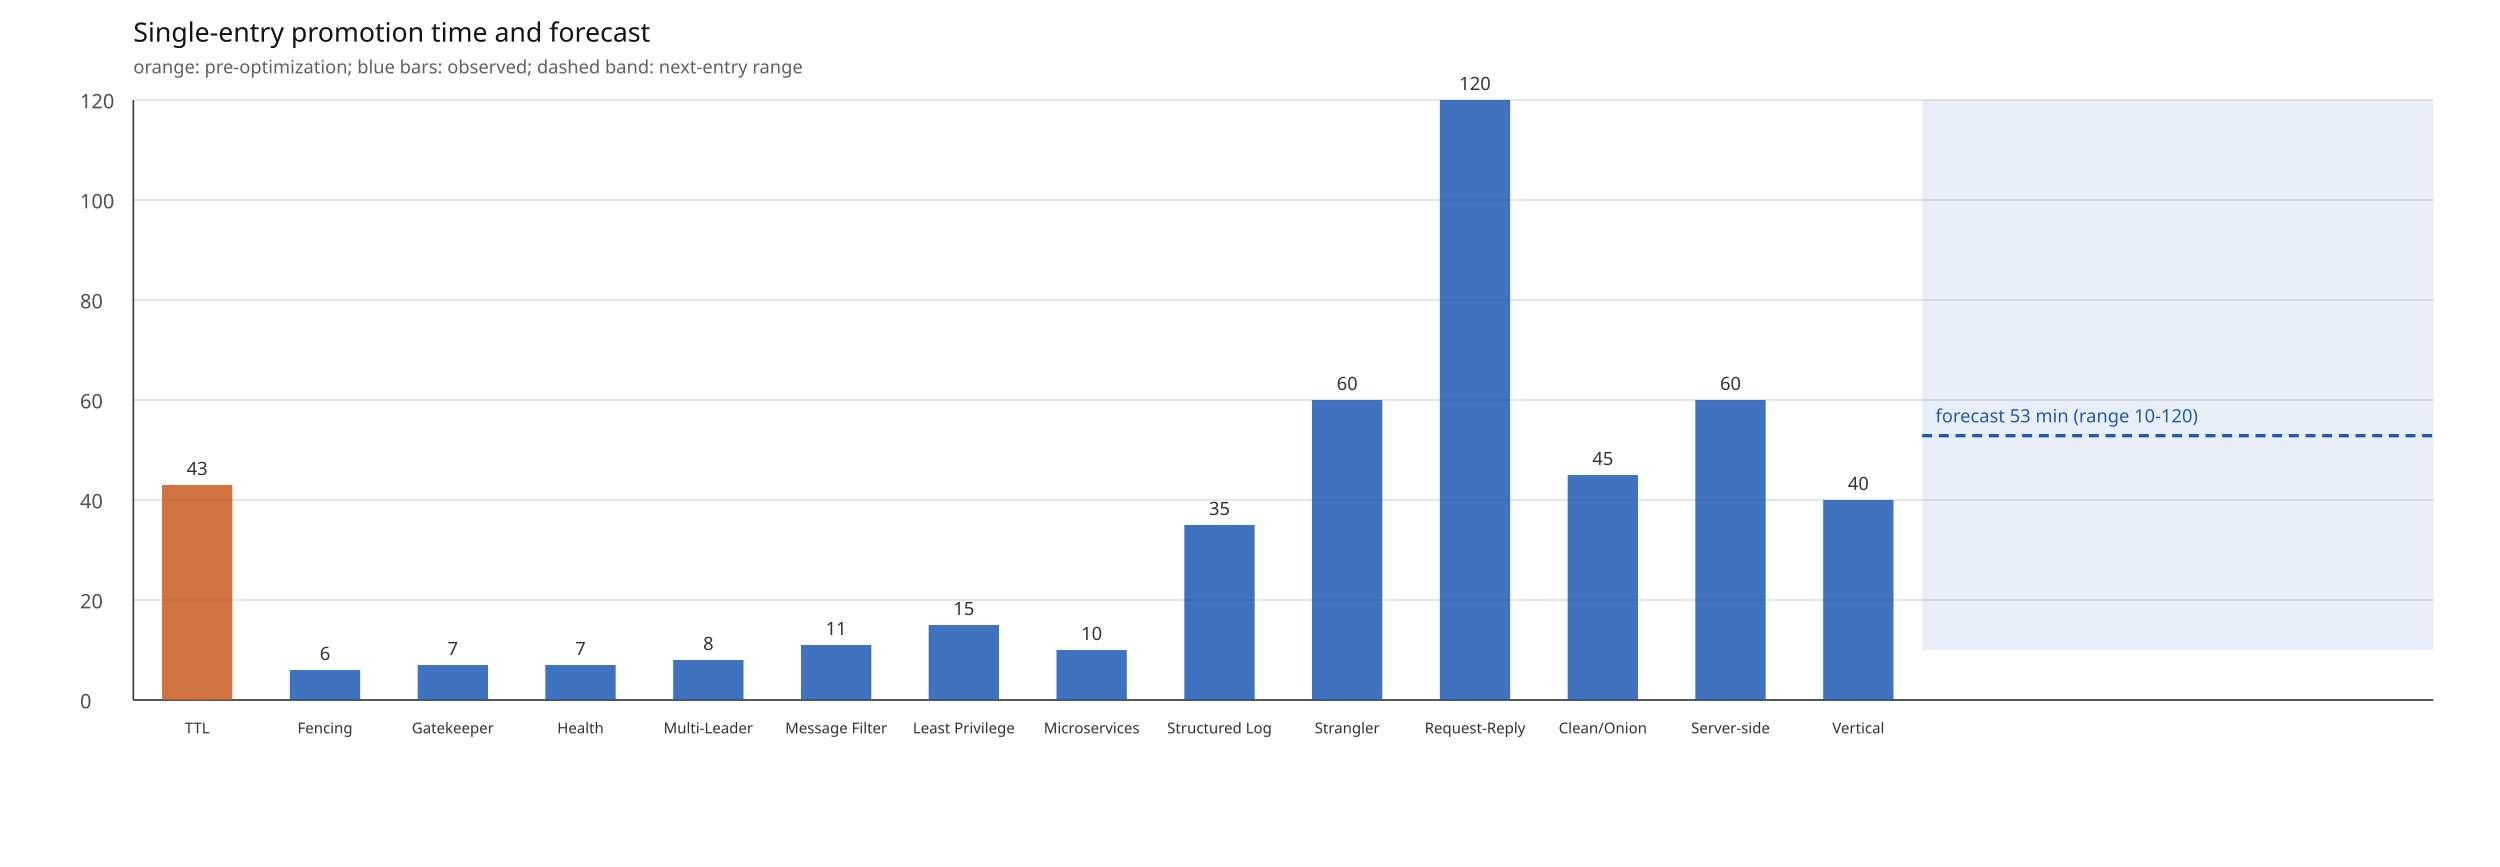
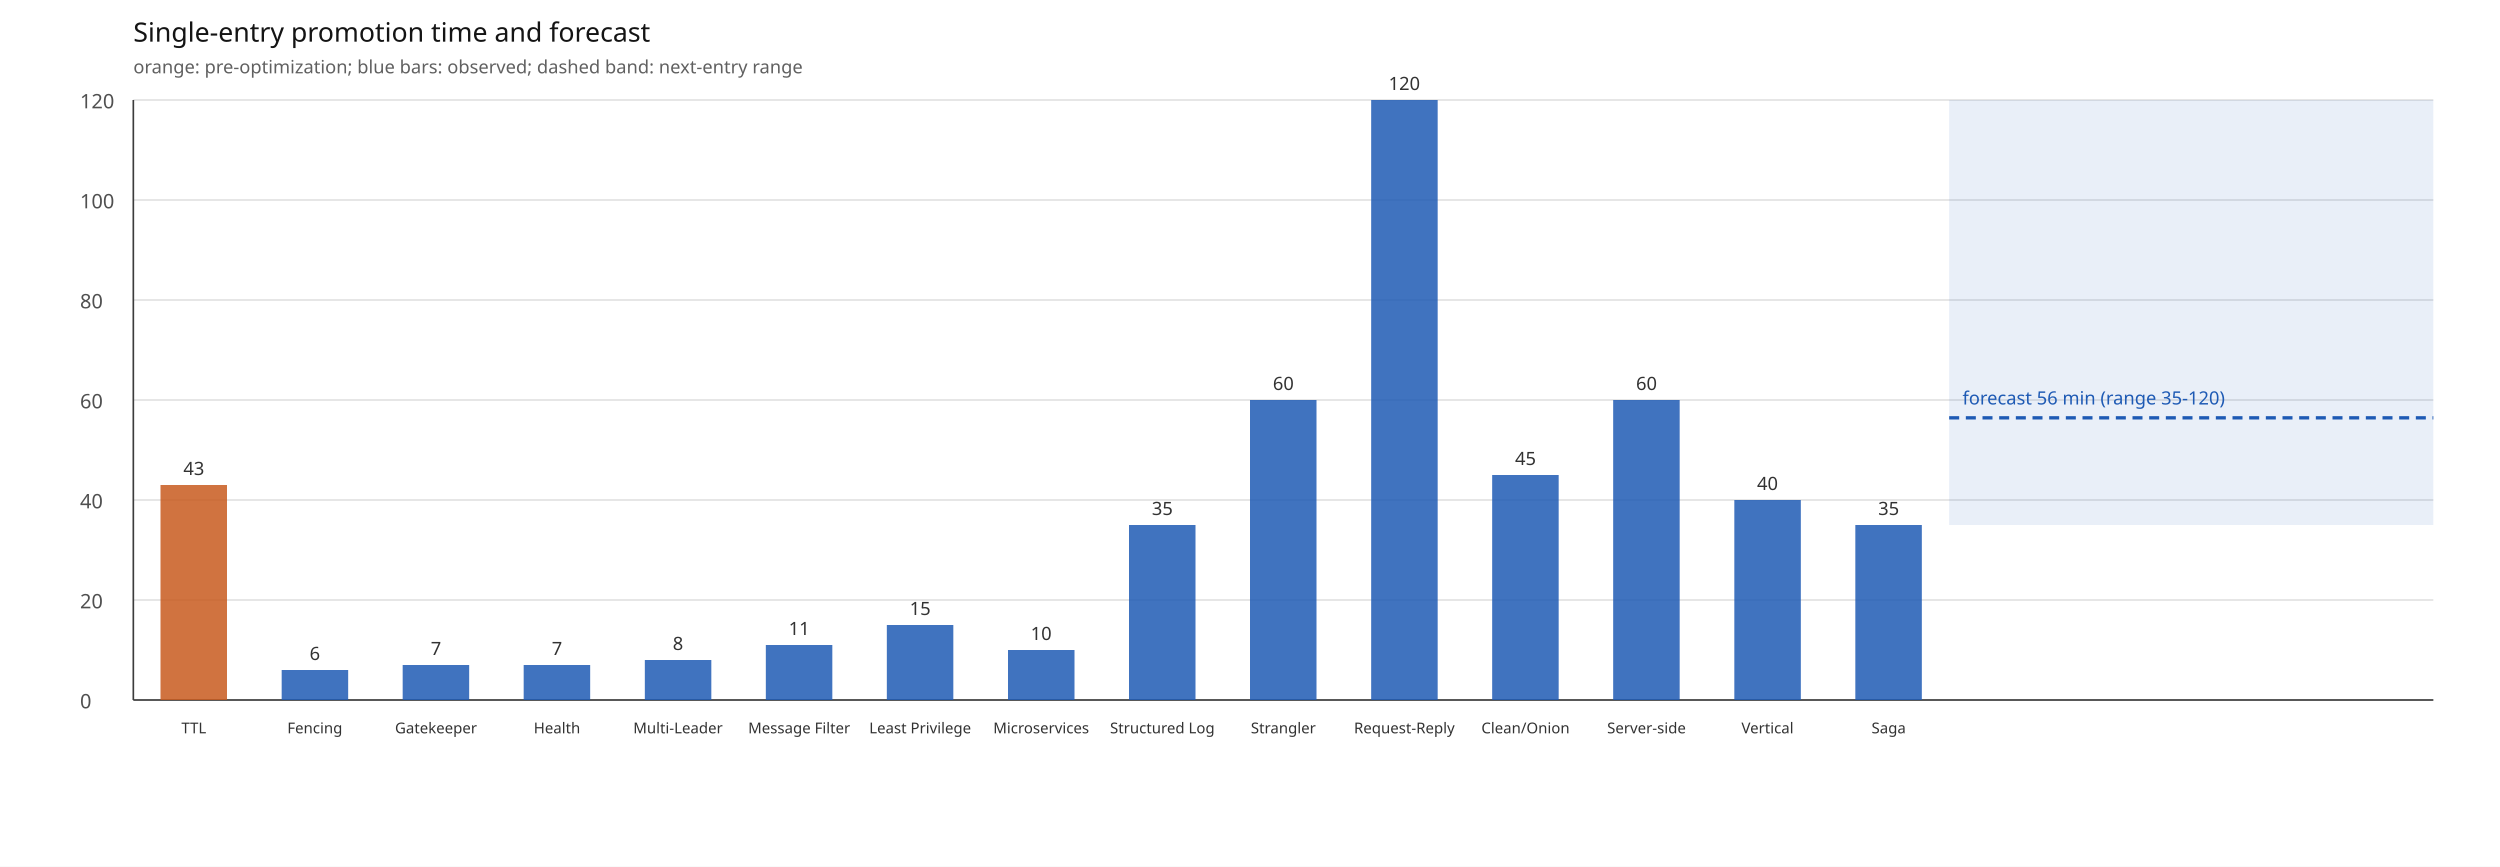
<svg xmlns="http://www.w3.org/2000/svg" width="1500" height="520">
  <rect width="100%" height="100%" fill="white" />
  <line x1="80" y1="420.0" x2="1460" y2="420.0" stroke="#e1e1e1" />
  <text x="48" y="425.0" font-family="Verdana" font-size="12" fill="#505050">0</text>
  <line x1="80" y1="360.0" x2="1460" y2="360.0" stroke="#e1e1e1" />
  <text x="48" y="365.0" font-family="Verdana" font-size="12" fill="#505050">20</text>
  <line x1="80" y1="300.0" x2="1460" y2="300.0" stroke="#e1e1e1" />
  <text x="48" y="305.0" font-family="Verdana" font-size="12" fill="#505050">40</text>
  <line x1="80" y1="240.0" x2="1460" y2="240.0" stroke="#e1e1e1" />
  <text x="48" y="245.0" font-family="Verdana" font-size="12" fill="#505050">60</text>
  <line x1="80" y1="180.0" x2="1460" y2="180.0" stroke="#e1e1e1" />
  <text x="48" y="185.0" font-family="Verdana" font-size="12" fill="#505050">80</text>
  <line x1="80" y1="120.0" x2="1460" y2="120.0" stroke="#e1e1e1" />
  <text x="48" y="125.0" font-family="Verdana" font-size="12" fill="#505050">100</text>
  <line x1="80" y1="60.0" x2="1460" y2="60.0" stroke="#e1e1e1" />
  <text x="48" y="65.0" font-family="Verdana" font-size="12" fill="#505050">120</text>
  <line x1="80" y1="60" x2="80" y2="420" stroke="#3c3c3c" />
  <line x1="80" y1="420" x2="1460" y2="420" stroke="#3c3c3c" />
-   <rect x="1153.3" y="60.0" width="306.7" height="330.0" fill="#1e5ab4" opacity="0.10" />
-   <line x1="1153.3" y1="261.4" x2="1460.0" y2="261.4" stroke="#1e5ab4" stroke-width="2" stroke-dasharray="6 4" />
-   <text x="1161.3" y="253.4" font-family="Verdana" font-size="11" fill="#1e5ab4">forecast 53 min (range 10-120)</text>
-   <rect x="97.2" y="291.0" width="42.2" height="129.0" fill="#c85a1e" opacity="0.85" />
-   <text x="118.3" y="285.0" text-anchor="middle" font-family="Verdana" font-size="11" fill="#323232">43</text>
-   <text x="118.3" y="440" text-anchor="middle" font-family="Verdana" font-size="9" fill="#323232">TTL</text>
-   <rect x="173.9" y="402.0" width="42.2" height="18.0" fill="#1e5ab4" opacity="0.85" />
-   <text x="195.0" y="396.0" text-anchor="middle" font-family="Verdana" font-size="11" fill="#323232">6</text>
-   <text x="195.0" y="440" text-anchor="middle" font-family="Verdana" font-size="9" fill="#323232">Fencing</text>
-   <rect x="250.6" y="399.0" width="42.2" height="21.0" fill="#1e5ab4" opacity="0.85" />
-   <text x="271.7" y="393.0" text-anchor="middle" font-family="Verdana" font-size="11" fill="#323232">7</text>
-   <text x="271.7" y="440" text-anchor="middle" font-family="Verdana" font-size="9" fill="#323232">Gatekeeper</text>
-   <rect x="327.2" y="399.0" width="42.2" height="21.0" fill="#1e5ab4" opacity="0.85" />
-   <text x="348.3" y="393.0" text-anchor="middle" font-family="Verdana" font-size="11" fill="#323232">7</text>
-   <text x="348.3" y="440" text-anchor="middle" font-family="Verdana" font-size="9" fill="#323232">Health</text>
-   <rect x="403.9" y="396.0" width="42.2" height="24.0" fill="#1e5ab4" opacity="0.85" />
-   <text x="425.0" y="390.0" text-anchor="middle" font-family="Verdana" font-size="11" fill="#323232">8</text>
-   <text x="425.0" y="440" text-anchor="middle" font-family="Verdana" font-size="9" fill="#323232">Multi-Leader</text>
-   <rect x="480.6" y="387.0" width="42.2" height="33.0" fill="#1e5ab4" opacity="0.85" />
-   <text x="501.7" y="381.0" text-anchor="middle" font-family="Verdana" font-size="11" fill="#323232">11</text>
-   <text x="501.7" y="440" text-anchor="middle" font-family="Verdana" font-size="9" fill="#323232">Message Filter</text>
-   <rect x="557.2" y="375.0" width="42.2" height="45.0" fill="#1e5ab4" opacity="0.85" />
-   <text x="578.3" y="369.0" text-anchor="middle" font-family="Verdana" font-size="11" fill="#323232">15</text>
-   <text x="578.3" y="440" text-anchor="middle" font-family="Verdana" font-size="9" fill="#323232">Least Privilege</text>
-   <rect x="633.9" y="390.0" width="42.2" height="30.0" fill="#1e5ab4" opacity="0.85" />
-   <text x="655.0" y="384.0" text-anchor="middle" font-family="Verdana" font-size="11" fill="#323232">10</text>
-   <text x="655.0" y="440" text-anchor="middle" font-family="Verdana" font-size="9" fill="#323232">Microservices</text>
-   <rect x="710.6" y="315.0" width="42.2" height="105.0" fill="#1e5ab4" opacity="0.85" />
-   <text x="731.7" y="309.0" text-anchor="middle" font-family="Verdana" font-size="11" fill="#323232">35</text>
-   <text x="731.7" y="440" text-anchor="middle" font-family="Verdana" font-size="9" fill="#323232">Structured Log</text>
-   <rect x="787.2" y="240.0" width="42.2" height="180.0" fill="#1e5ab4" opacity="0.85" />
-   <text x="808.3" y="234.0" text-anchor="middle" font-family="Verdana" font-size="11" fill="#323232">60</text>
-   <text x="808.3" y="440" text-anchor="middle" font-family="Verdana" font-size="9" fill="#323232">Strangler</text>
-   <rect x="863.9" y="60.0" width="42.2" height="360.0" fill="#1e5ab4" opacity="0.85" />
-   <text x="885.0" y="54.0" text-anchor="middle" font-family="Verdana" font-size="11" fill="#323232">120</text>
-   <text x="885.0" y="440" text-anchor="middle" font-family="Verdana" font-size="9" fill="#323232">Request-Reply</text>
-   <rect x="940.6" y="285.0" width="42.2" height="135.0" fill="#1e5ab4" opacity="0.85" />
-   <text x="961.7" y="279.0" text-anchor="middle" font-family="Verdana" font-size="11" fill="#323232">45</text>
-   <text x="961.7" y="440" text-anchor="middle" font-family="Verdana" font-size="9" fill="#323232">Clean/Onion</text>
-   <rect x="1017.2" y="240.0" width="42.2" height="180.0" fill="#1e5ab4" opacity="0.85" />
-   <text x="1038.3" y="234.0" text-anchor="middle" font-family="Verdana" font-size="11" fill="#323232">60</text>
-   <text x="1038.3" y="440" text-anchor="middle" font-family="Verdana" font-size="9" fill="#323232">Server-side</text>
-   <rect x="1093.9" y="300.0" width="42.2" height="120.0" fill="#1e5ab4" opacity="0.85" />
-   <text x="1115.0" y="294.0" text-anchor="middle" font-family="Verdana" font-size="11" fill="#323232">40</text>
-   <text x="1115.0" y="440" text-anchor="middle" font-family="Verdana" font-size="9" fill="#323232">Vertical</text>
+   <rect x="1169.5" y="60.0" width="290.5" height="255.0" fill="#1e5ab4" opacity="0.10" />
+   <line x1="1169.5" y1="250.7" x2="1460.0" y2="250.7" stroke="#1e5ab4" stroke-width="2" stroke-dasharray="6 4" />
+   <text x="1177.5" y="242.7" font-family="Verdana" font-size="11" fill="#1e5ab4">forecast 56 min (range 35-120)</text>
+   <rect x="96.3" y="291.0" width="39.9" height="129.0" fill="#c85a1e" opacity="0.85" />
+   <text x="116.3" y="285.0" text-anchor="middle" font-family="Verdana" font-size="11" fill="#323232">43</text>
+   <text x="116.3" y="440" text-anchor="middle" font-family="Verdana" font-size="9" fill="#323232">TTL</text>
+   <rect x="169.0" y="402.0" width="39.9" height="18.0" fill="#1e5ab4" opacity="0.85" />
+   <text x="188.9" y="396.0" text-anchor="middle" font-family="Verdana" font-size="11" fill="#323232">6</text>
+   <text x="188.9" y="440" text-anchor="middle" font-family="Verdana" font-size="9" fill="#323232">Fencing</text>
+   <rect x="241.6" y="399.0" width="39.9" height="21.0" fill="#1e5ab4" opacity="0.85" />
+   <text x="261.6" y="393.0" text-anchor="middle" font-family="Verdana" font-size="11" fill="#323232">7</text>
+   <text x="261.6" y="440" text-anchor="middle" font-family="Verdana" font-size="9" fill="#323232">Gatekeeper</text>
+   <rect x="314.2" y="399.0" width="39.9" height="21.0" fill="#1e5ab4" opacity="0.85" />
+   <text x="334.2" y="393.0" text-anchor="middle" font-family="Verdana" font-size="11" fill="#323232">7</text>
+   <text x="334.2" y="440" text-anchor="middle" font-family="Verdana" font-size="9" fill="#323232">Health</text>
+   <rect x="386.9" y="396.0" width="39.9" height="24.0" fill="#1e5ab4" opacity="0.85" />
+   <text x="406.8" y="390.0" text-anchor="middle" font-family="Verdana" font-size="11" fill="#323232">8</text>
+   <text x="406.8" y="440" text-anchor="middle" font-family="Verdana" font-size="9" fill="#323232">Multi-Leader</text>
+   <rect x="459.5" y="387.0" width="39.9" height="33.0" fill="#1e5ab4" opacity="0.85" />
+   <text x="479.5" y="381.0" text-anchor="middle" font-family="Verdana" font-size="11" fill="#323232">11</text>
+   <text x="479.5" y="440" text-anchor="middle" font-family="Verdana" font-size="9" fill="#323232">Message Filter</text>
+   <rect x="532.1" y="375.0" width="39.9" height="45.0" fill="#1e5ab4" opacity="0.85" />
+   <text x="552.1" y="369.0" text-anchor="middle" font-family="Verdana" font-size="11" fill="#323232">15</text>
+   <text x="552.1" y="440" text-anchor="middle" font-family="Verdana" font-size="9" fill="#323232">Least Privilege</text>
+   <rect x="604.8" y="390.0" width="39.9" height="30.0" fill="#1e5ab4" opacity="0.85" />
+   <text x="624.7" y="384.0" text-anchor="middle" font-family="Verdana" font-size="11" fill="#323232">10</text>
+   <text x="624.7" y="440" text-anchor="middle" font-family="Verdana" font-size="9" fill="#323232">Microservices</text>
+   <rect x="677.4" y="315.0" width="39.9" height="105.0" fill="#1e5ab4" opacity="0.85" />
+   <text x="697.4" y="309.0" text-anchor="middle" font-family="Verdana" font-size="11" fill="#323232">35</text>
+   <text x="697.4" y="440" text-anchor="middle" font-family="Verdana" font-size="9" fill="#323232">Structured Log</text>
+   <rect x="750.0" y="240.0" width="39.9" height="180.0" fill="#1e5ab4" opacity="0.85" />
+   <text x="770.0" y="234.0" text-anchor="middle" font-family="Verdana" font-size="11" fill="#323232">60</text>
+   <text x="770.0" y="440" text-anchor="middle" font-family="Verdana" font-size="9" fill="#323232">Strangler</text>
+   <rect x="822.7" y="60.0" width="39.9" height="360.0" fill="#1e5ab4" opacity="0.85" />
+   <text x="842.6" y="54.0" text-anchor="middle" font-family="Verdana" font-size="11" fill="#323232">120</text>
+   <text x="842.6" y="440" text-anchor="middle" font-family="Verdana" font-size="9" fill="#323232">Request-Reply</text>
+   <rect x="895.3" y="285.0" width="39.9" height="135.0" fill="#1e5ab4" opacity="0.85" />
+   <text x="915.3" y="279.0" text-anchor="middle" font-family="Verdana" font-size="11" fill="#323232">45</text>
+   <text x="915.3" y="440" text-anchor="middle" font-family="Verdana" font-size="9" fill="#323232">Clean/Onion</text>
+   <rect x="967.9" y="240.0" width="39.9" height="180.0" fill="#1e5ab4" opacity="0.85" />
+   <text x="987.9" y="234.0" text-anchor="middle" font-family="Verdana" font-size="11" fill="#323232">60</text>
+   <text x="987.9" y="440" text-anchor="middle" font-family="Verdana" font-size="9" fill="#323232">Server-side</text>
+   <rect x="1040.6" y="300.0" width="39.9" height="120.0" fill="#1e5ab4" opacity="0.85" />
+   <text x="1060.5" y="294.0" text-anchor="middle" font-family="Verdana" font-size="11" fill="#323232">40</text>
+   <text x="1060.5" y="440" text-anchor="middle" font-family="Verdana" font-size="9" fill="#323232">Vertical</text>
+   <rect x="1113.2" y="315.0" width="39.9" height="105.0" fill="#1e5ab4" opacity="0.85" />
+   <text x="1133.2" y="309.0" text-anchor="middle" font-family="Verdana" font-size="11" fill="#323232">35</text>
+   <text x="1133.2" y="440" text-anchor="middle" font-family="Verdana" font-size="9" fill="#323232">Saga</text>
  <text x="80" y="25" font-family="Verdana" font-size="16" fill="#141414">Single-entry promotion time and forecast</text>
  <text x="80" y="44" font-family="Verdana" font-size="11" fill="#606060">orange: pre-optimization; blue bars: observed; dashed band: next-entry range</text>
</svg>
